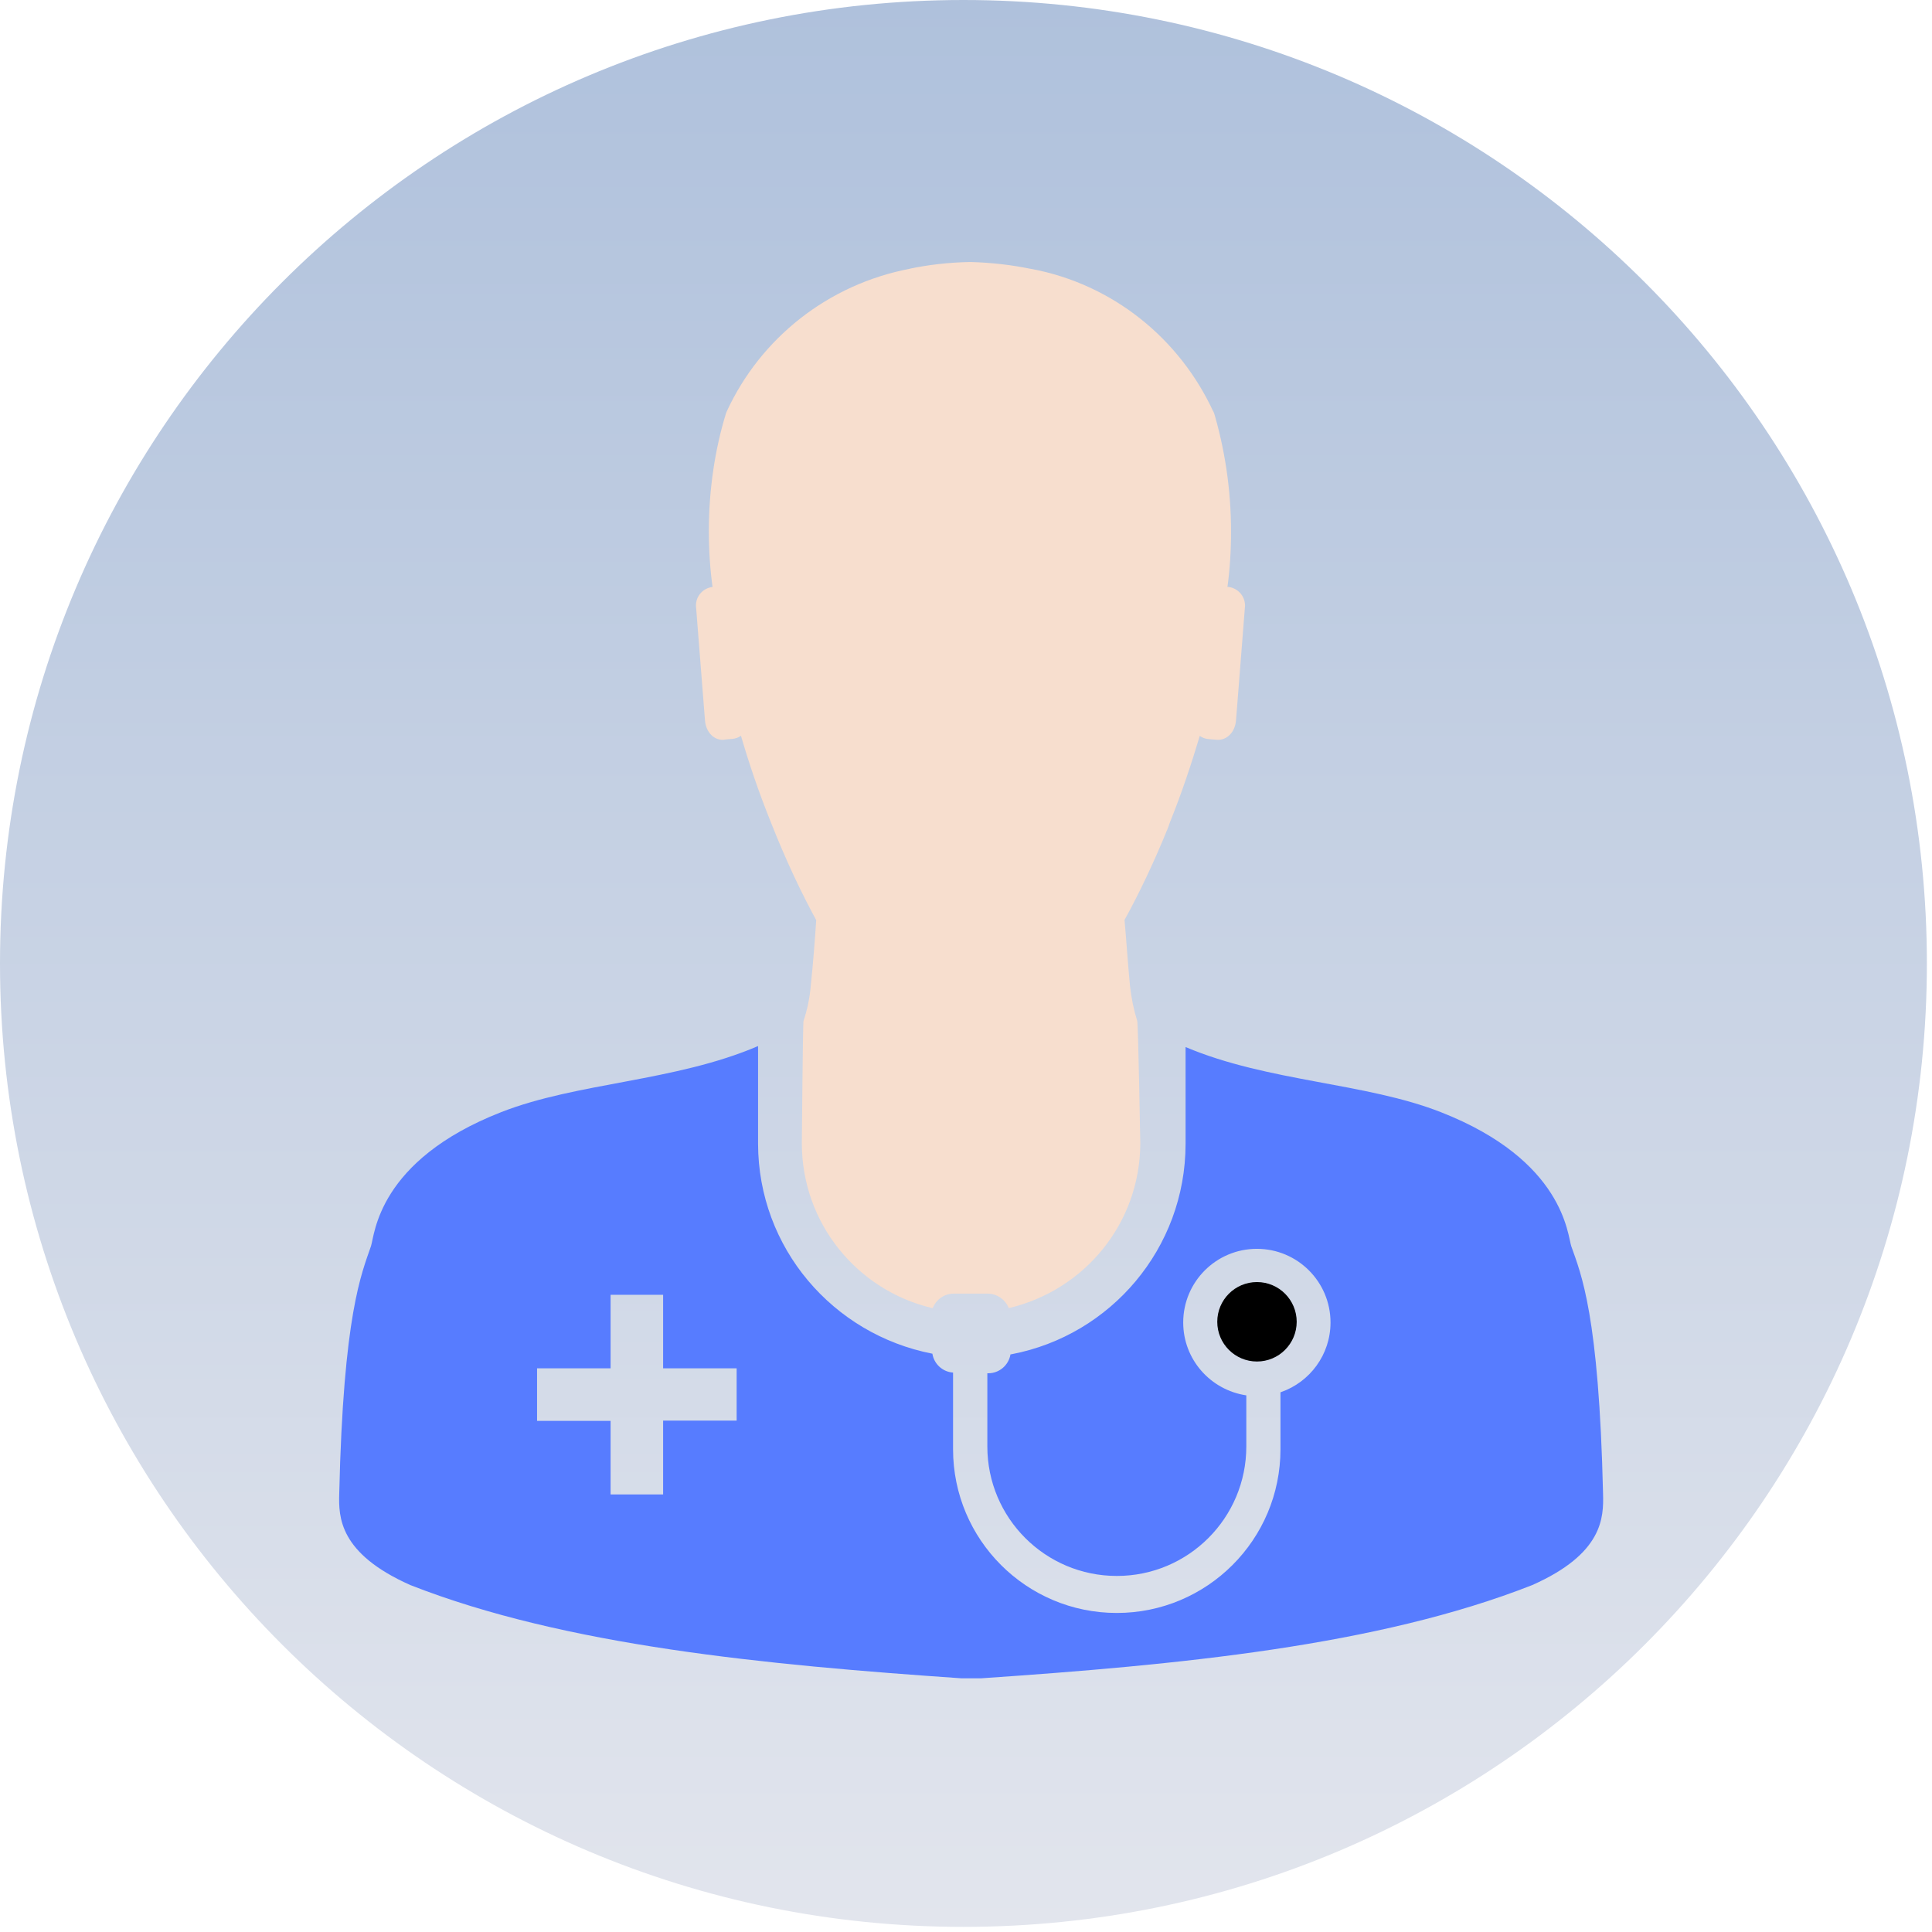
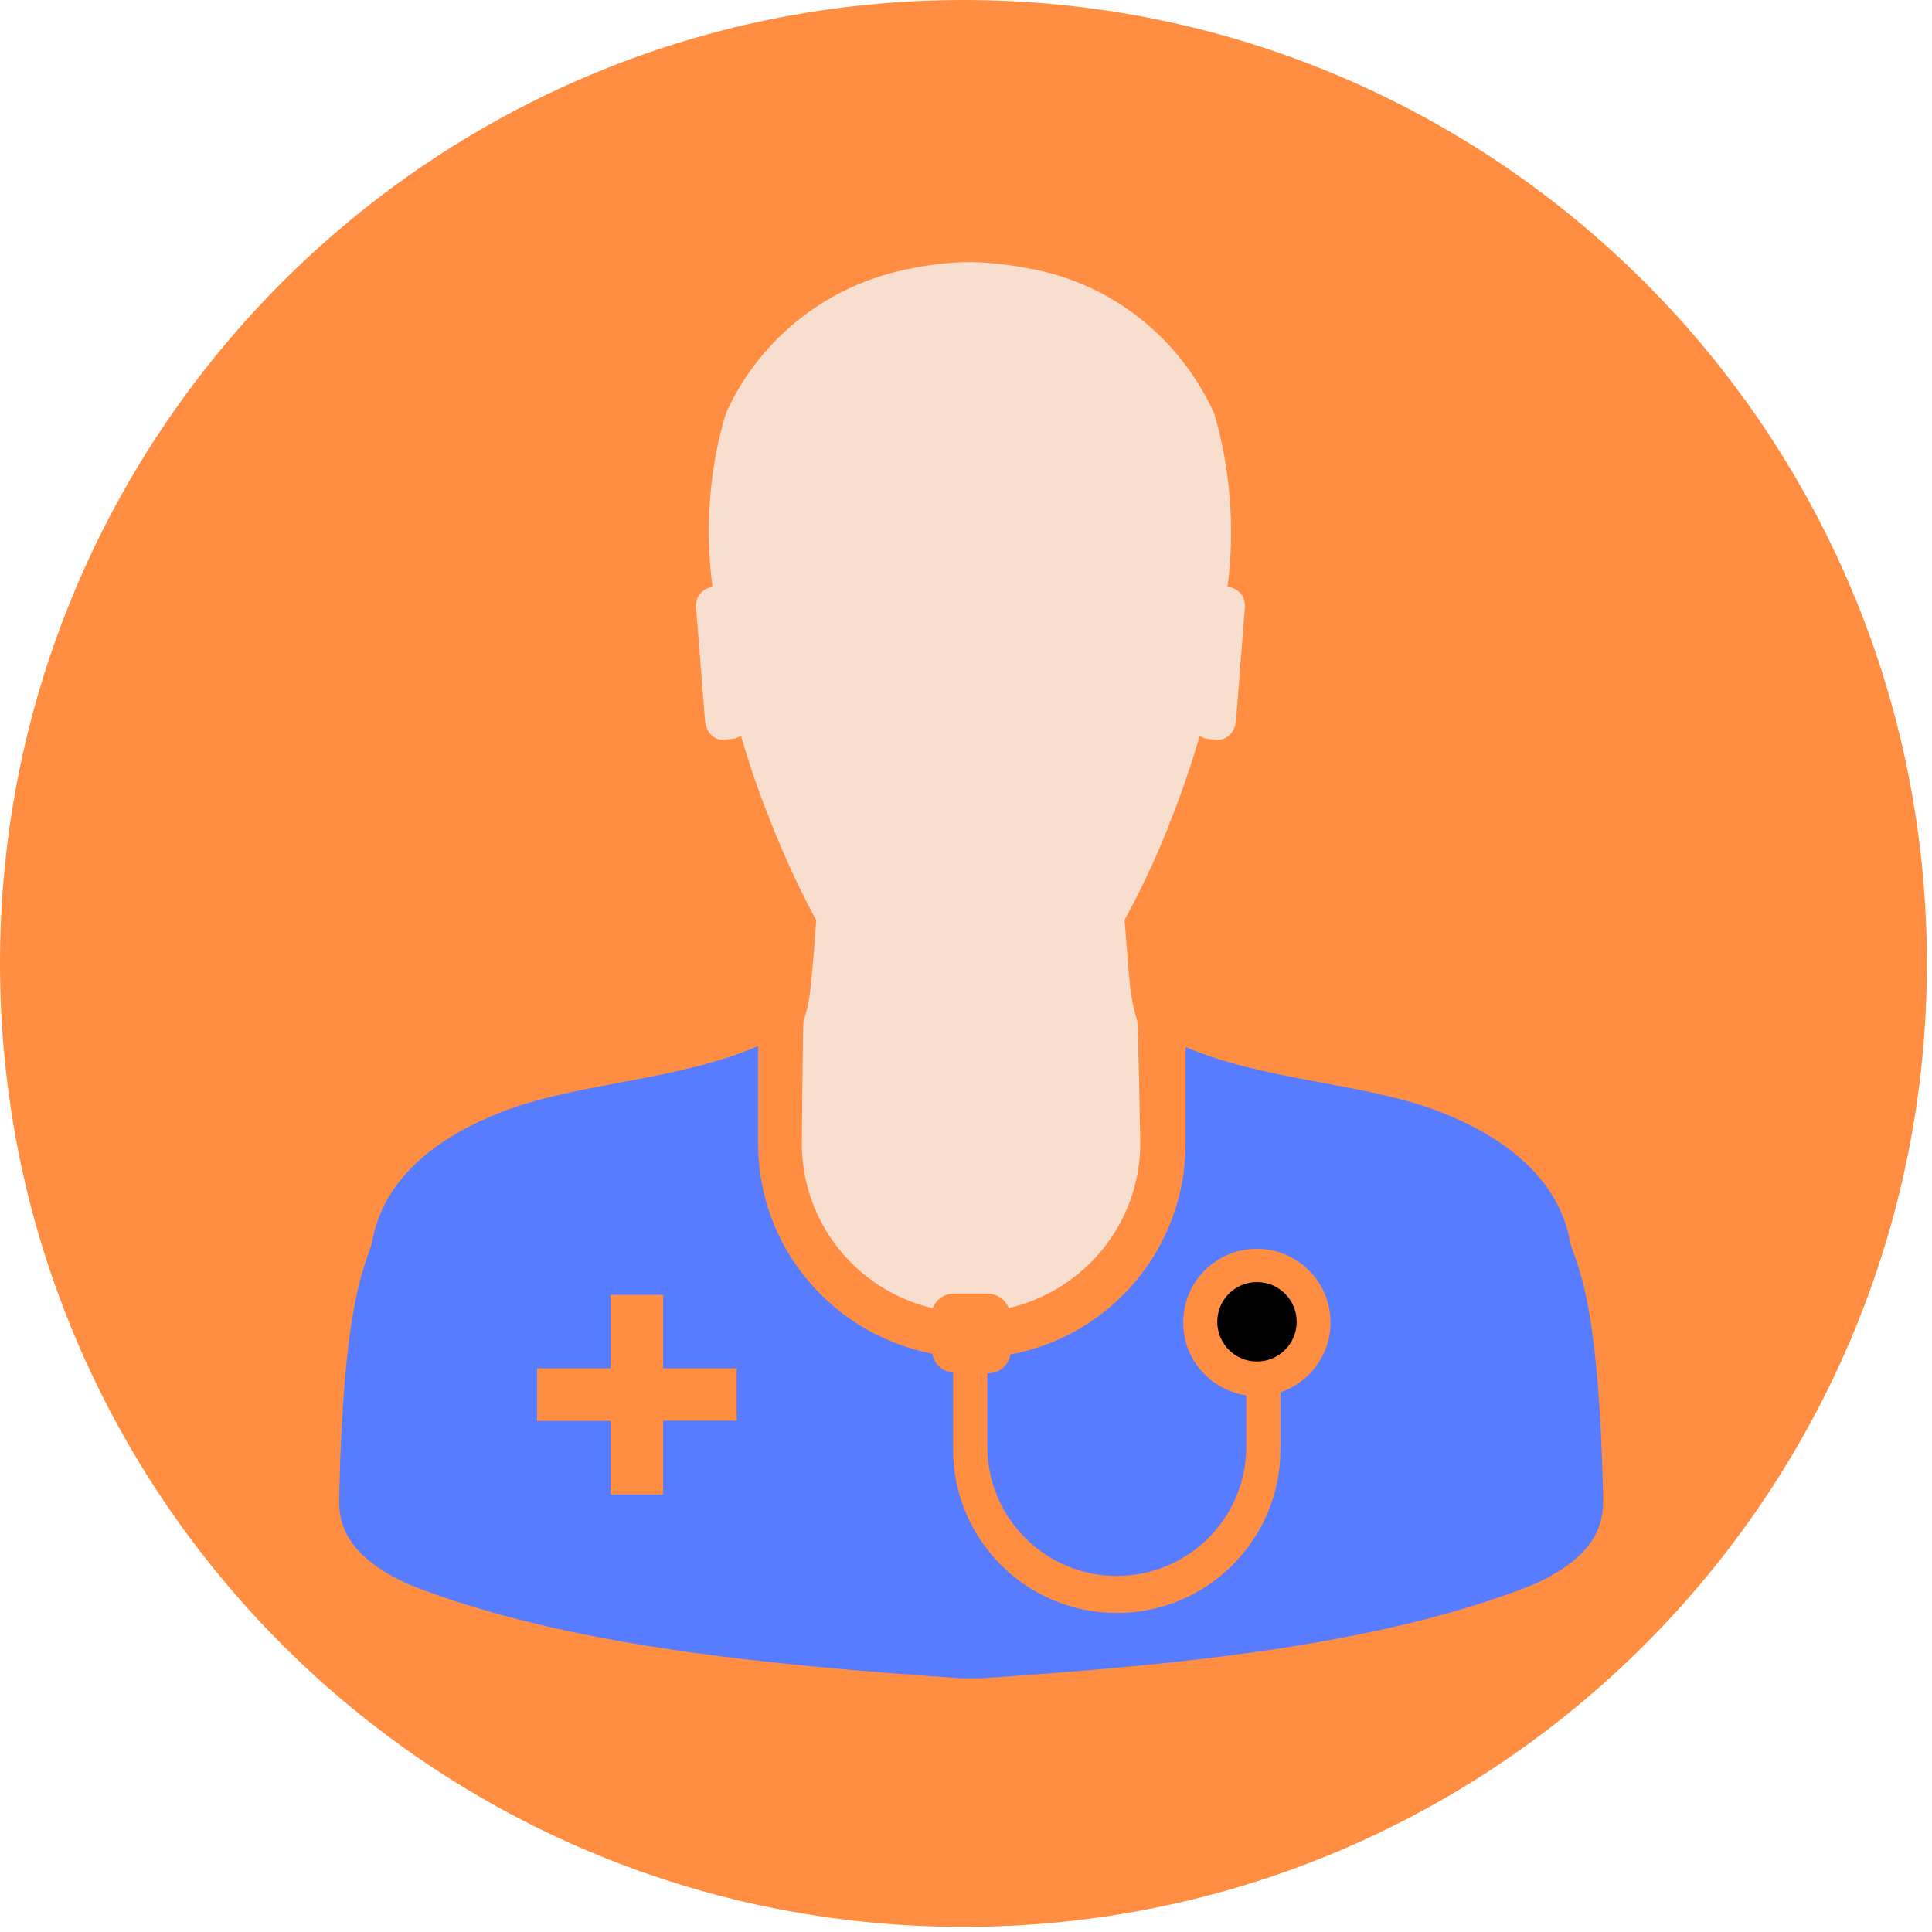
<svg xmlns="http://www.w3.org/2000/svg" width="126" height="126" viewBox="0 0 126 126" fill="none">
-   <circle cx="62.833" cy="62.833" r="62.833" fill="url(#paint0_linear_4741_2362)" />
+   <circle cx="62.833" cy="62.833" r="62.833" fill="#ff8e42" />
  <path d="M47.248 48.233L47.786 48.187C47.99 48.163 48.175 48.09 48.329 47.983L48.325 47.986C48.841 49.765 49.472 51.635 50.261 53.594C51.274 56.157 52.27 58.263 53.387 60.295L53.233 59.987C53.14 61.388 53.029 62.828 52.882 64.221C52.813 65.079 52.644 65.88 52.386 66.634L52.405 66.565C52.359 66.584 52.294 74.57 52.294 74.57C52.297 79.778 55.904 84.138 60.753 85.297L60.83 85.312C61.05 84.754 61.581 84.366 62.204 84.366H64.413C65.033 84.373 65.564 84.758 65.784 85.301L65.787 85.312C70.726 84.15 74.347 79.789 74.367 74.578C74.367 74.578 74.232 66.623 74.163 66.569C73.951 65.895 73.782 65.102 73.693 64.286L73.689 64.228C73.555 62.828 73.466 61.423 73.339 59.995C74.29 58.278 75.287 56.177 76.164 54.01L76.31 53.602C77.099 51.643 77.711 49.776 78.246 47.994C78.396 48.102 78.581 48.175 78.781 48.198H78.785L79.328 48.244C79.982 48.313 80.559 47.775 80.613 46.94L81.198 39.507C81.198 39.504 81.198 39.5 81.198 39.5C81.198 38.872 80.729 38.357 80.124 38.28H80.117H80.051C80.201 37.198 80.286 35.951 80.286 34.685C80.286 31.921 79.878 29.25 79.12 26.737L79.17 26.933C76.949 22.061 72.546 18.523 67.242 17.534L67.142 17.519C66.003 17.284 64.675 17.126 63.32 17.088H63.286H63.24C61.858 17.115 60.53 17.269 59.245 17.542L59.383 17.519C53.987 18.535 49.592 22.072 47.398 26.829L47.355 26.933C46.639 29.242 46.228 31.898 46.228 34.646C46.228 35.928 46.316 37.19 46.489 38.422L46.474 38.28C45.862 38.349 45.389 38.861 45.389 39.484V39.511L45.974 46.943C46.028 47.798 46.613 48.313 47.244 48.244L47.248 48.233Z" fill="#F7DECE" />
  <path d="M104.547 97.422C104.278 85.721 103.108 83.073 102.476 81.28C102.226 80.56 102.022 75.695 93.986 72.539C89.059 70.599 82.701 70.561 77.32 68.286V74.614C77.309 81.418 72.436 87.08 65.989 88.316L65.901 88.331C65.782 89.031 65.181 89.555 64.462 89.562H64.392V94.335C64.392 99 68.172 102.779 72.837 102.779C77.501 102.779 81.281 99 81.281 94.335V91.002C78.941 90.652 77.166 88.658 77.166 86.249C77.166 83.597 79.318 81.445 81.97 81.445C84.622 81.445 86.773 83.597 86.773 86.249C86.773 88.35 85.422 90.136 83.544 90.79L83.509 90.802V94.335V94.516C83.509 100.412 78.729 105.193 72.833 105.193C66.936 105.193 62.156 100.412 62.156 94.516C62.156 94.451 62.156 94.389 62.156 94.323V94.331V89.516C61.471 89.47 60.917 88.954 60.809 88.292V88.285C54.304 87.018 49.455 81.376 49.439 74.598V68.221C44.036 70.542 37.639 70.588 32.685 72.531C24.626 75.684 24.441 80.537 24.195 81.268C23.579 83.07 22.394 85.706 22.124 97.414C22.078 98.954 22.124 101.313 26.766 103.376C36.873 107.34 49.894 108.572 62.73 109.457H63.961C76.824 108.58 89.825 107.352 99.925 103.376C104.547 101.325 104.589 98.977 104.547 97.422ZM48.042 92.649H43.247V97.464H39.821V92.665H35.026V89.239H39.821V84.444H43.247V89.239H48.042V92.649Z" fill="#577CFF" />
  <path d="M84.567 86.207C84.567 84.776 83.409 83.613 81.977 83.613C80.545 83.613 79.387 84.772 79.387 86.204C79.387 87.635 80.545 88.794 81.977 88.794C83.405 88.794 84.563 87.635 84.567 86.207Z" fill="black" />
  <defs>
    <linearGradient id="paint0_linear_4741_2362" x1="62.833" y1="0" x2="62.833" y2="125.665" gradientUnits="userSpaceOnUse">
      <stop stop-color="#AFC1DC" />
      <stop offset="1" stop-color="#E2E5ED" />
    </linearGradient>
  </defs>
</svg>
